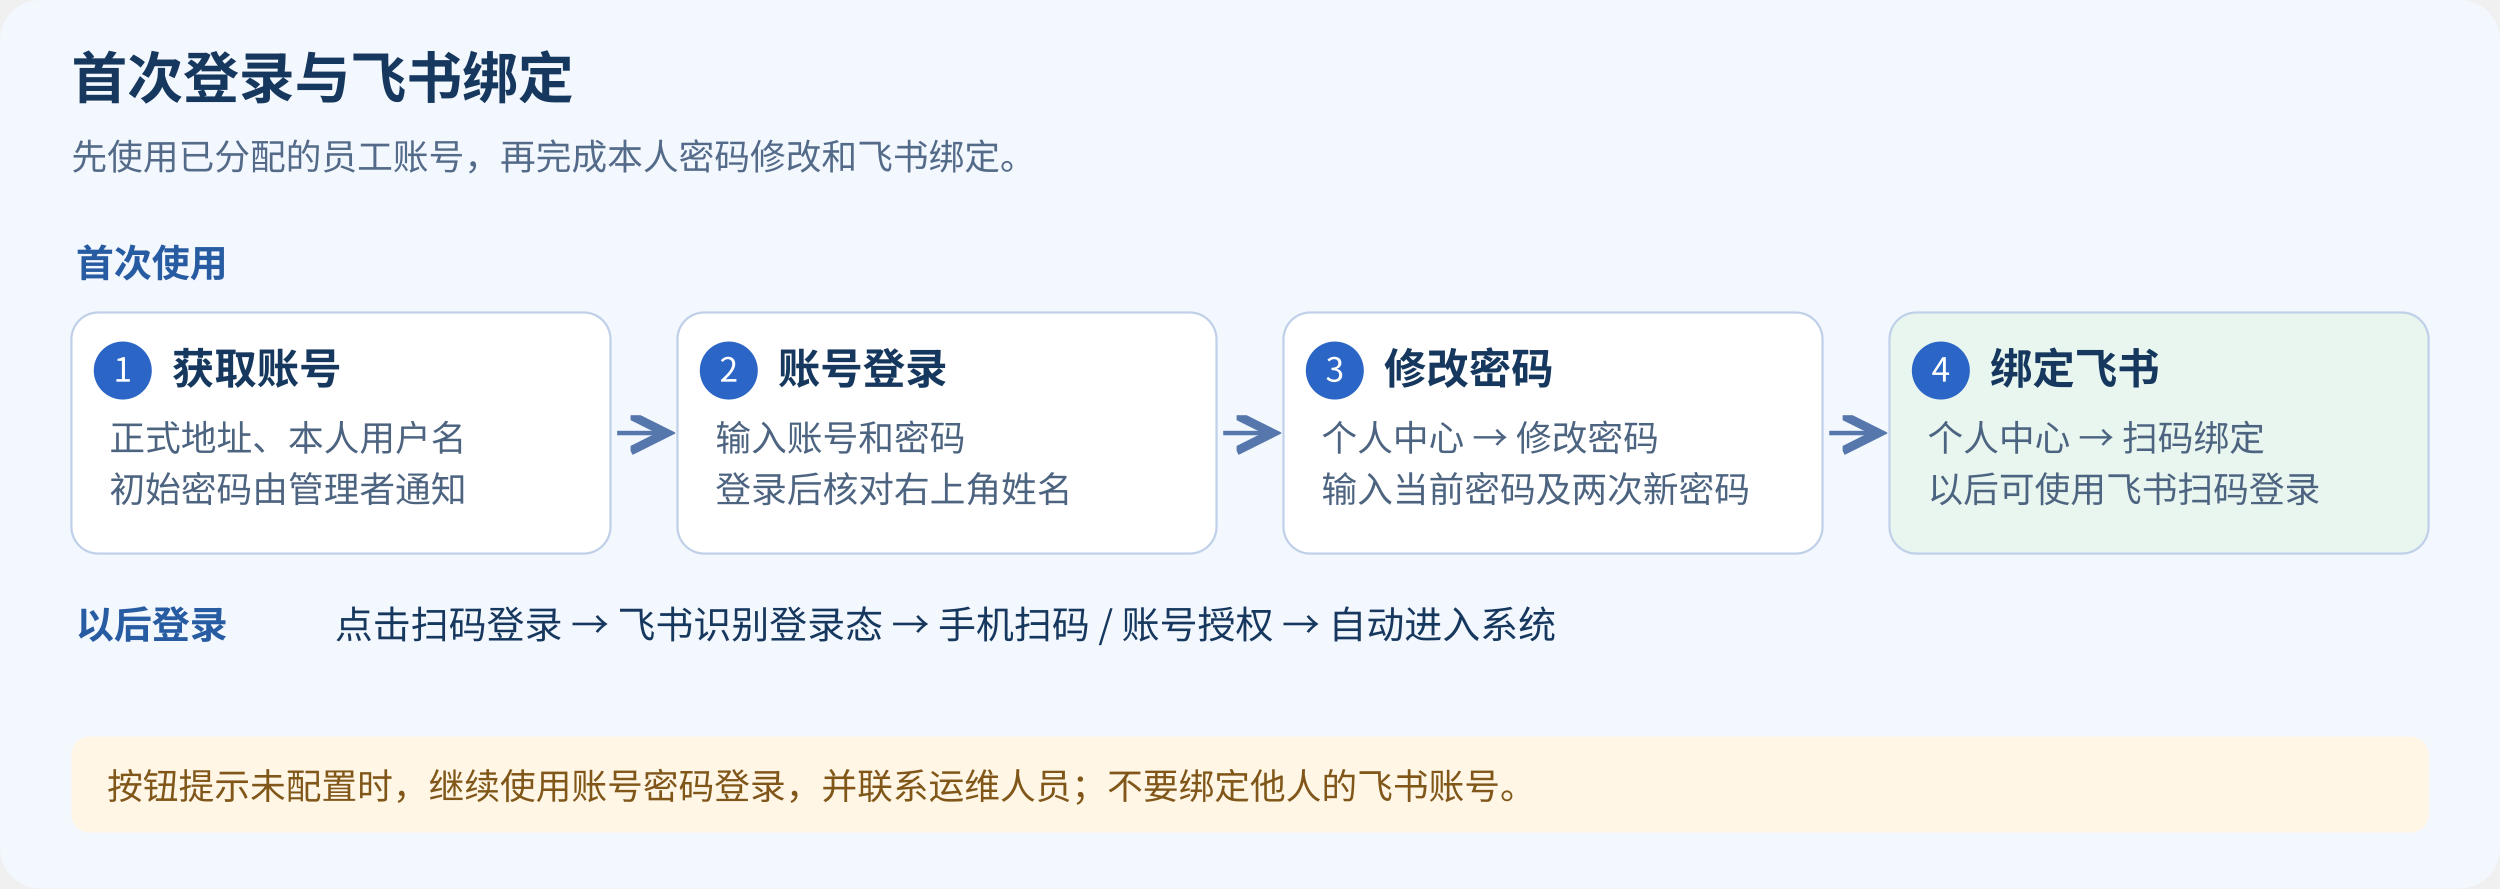
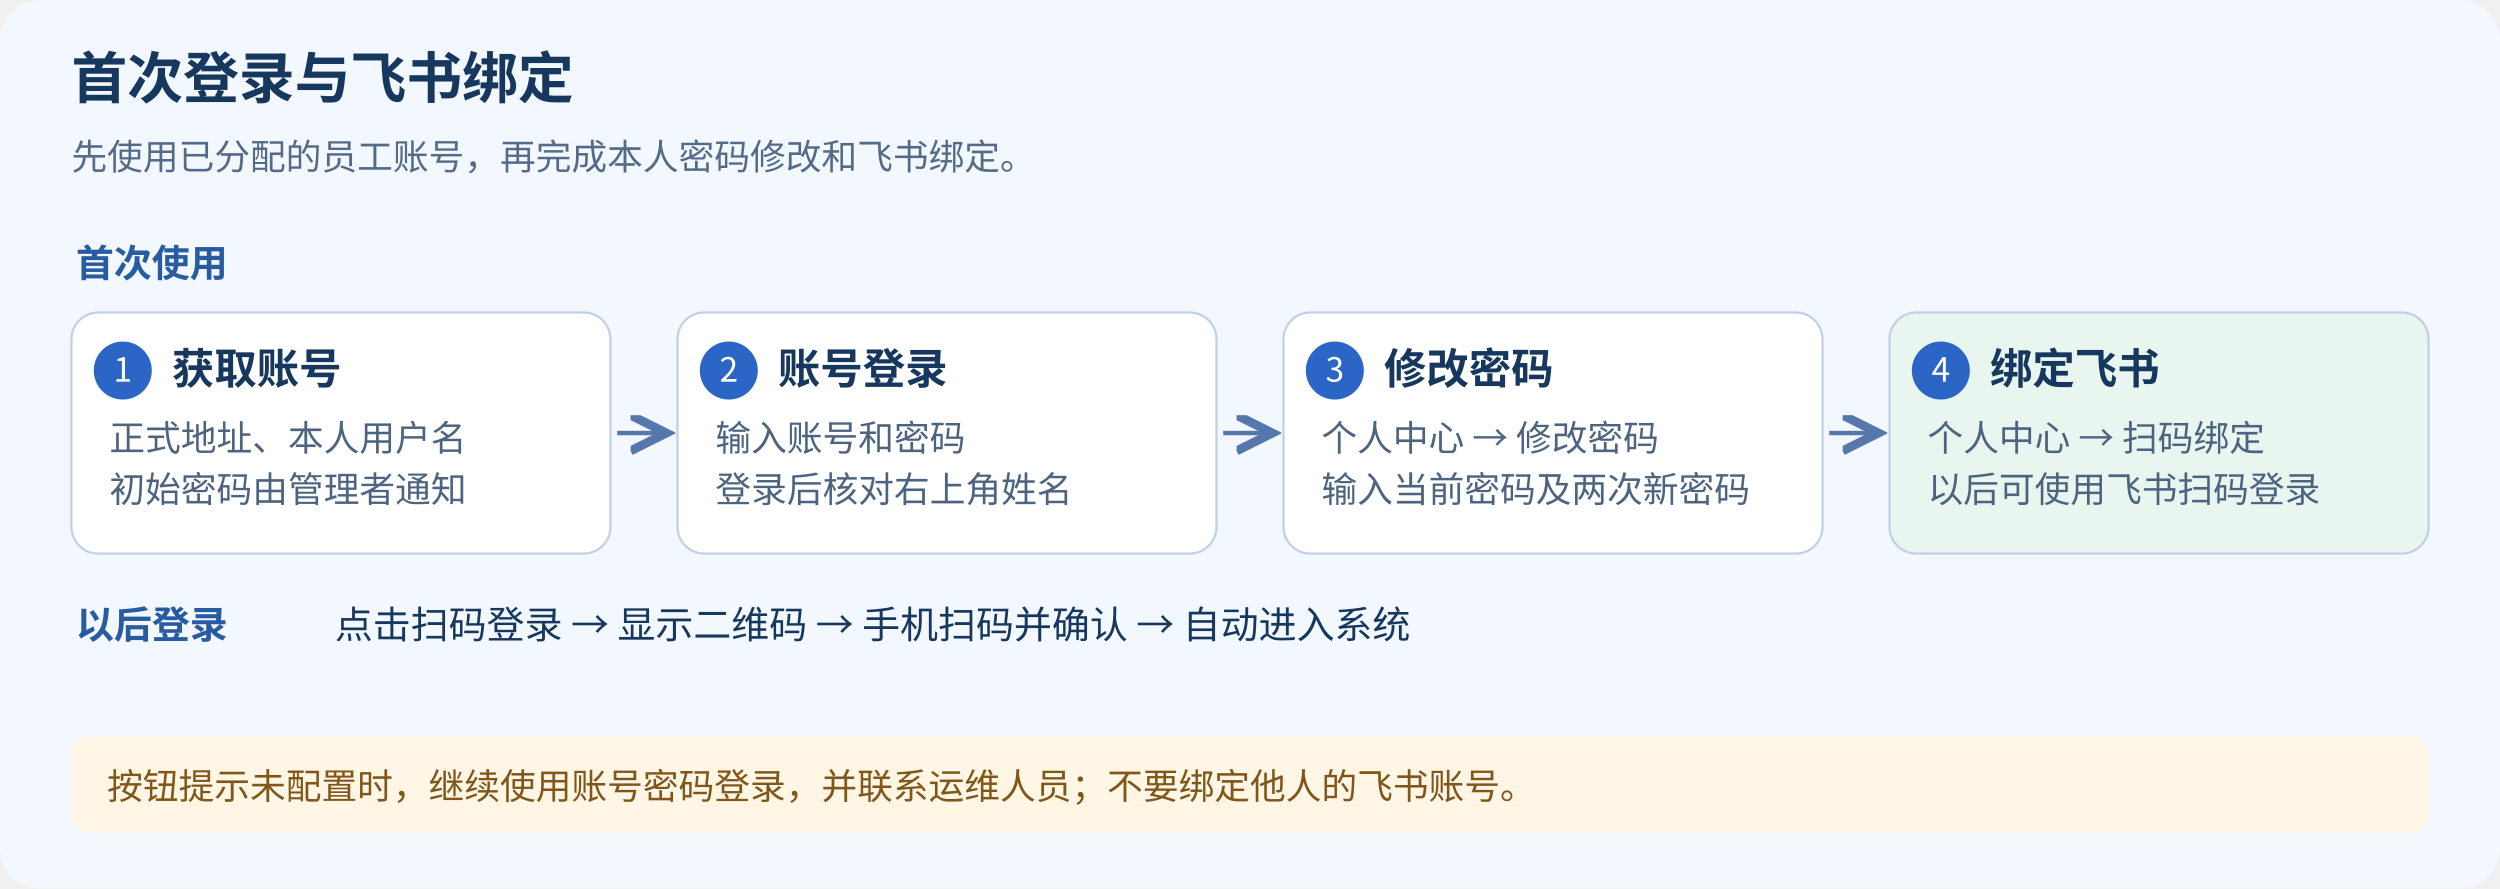
<svg xmlns="http://www.w3.org/2000/svg" width="1120" height="398" viewBox="0 0 1120 398" role="img" aria-labelledby="title desc">
  <defs>
    <marker id="arrow" markerWidth="10" markerHeight="10" refX="8" refY="4" orient="auto">
      <path d="M0 0L8 4L0 8" fill="none" stroke="#5577ac" stroke-width="2" />
    </marker>
  </defs>
  <rect width="1120" height="398" rx="18" fill="#f3f7fe" />
  <g font-family="Microsoft YaHei,Noto Sans CJK SC,sans-serif">
    <text x="32" y="44" font-size="25" font-weight="700" fill="#17385e">首次登录与飞书绑定</text>
    <text x="32" y="76" font-size="16" fill="#536b89">先使用已分配的员工账号，再完成本人密码修改和飞书绑定。</text>
    <text x="34" y="124" font-size="17" font-weight="700" fill="#285ca2">首次使用</text>
    <rect x="32.0" y="140" width="241.5" height="108" rx="12" fill="#fff" stroke="#bfd0e8" />
    <circle cx="55.0" cy="166" r="13" fill="#2b65c5" />
    <text x="55.0" y="171" text-anchor="middle" font-size="15" fill="#fff">1</text>
    <text x="77.0" y="172" font-size="19" font-weight="700" fill="#17385e">获取账号</text>
    <text x="49.0" y="202" font-size="16" fill="#4d6481">正式地址、本人用户名</text>
    <text x="49.0" y="225" font-size="16" fill="#4d6481">初始密码由管理者通知</text>
    <path d="M276.5 194H298.5" stroke="#5577ac" stroke-width="2" marker-end="url(#arrow)" />
    <rect x="303.5" y="140" width="241.5" height="108" rx="12" fill="#fff" stroke="#bfd0e8" />
    <circle cx="326.5" cy="166" r="13" fill="#2b65c5" />
    <text x="326.5" y="171" text-anchor="middle" font-size="15" fill="#fff">2</text>
    <text x="348.5" y="172" font-size="19" font-weight="700" fill="#17385e">账号登录</text>
    <text x="320.5" y="202" font-size="16" fill="#4d6481">输入账号和密码</text>
    <text x="320.5" y="225" font-size="16" fill="#4d6481">登录后核对右上角姓名</text>
    <path d="M548.0 194H570.0" stroke="#5577ac" stroke-width="2" marker-end="url(#arrow)" />
    <rect x="575.0" y="140" width="241.5" height="108" rx="12" fill="#fff" stroke="#bfd0e8" />
    <circle cx="598.0" cy="166" r="13" fill="#2b65c5" />
    <text x="598.0" y="171" text-anchor="middle" font-size="15" fill="#fff">3</text>
    <text x="620.0" y="172" font-size="19" font-weight="700" fill="#17385e">修改密码</text>
    <text x="592.0" y="202" font-size="16" fill="#4d6481">个人中心 → 修改密码</text>
    <text x="592.0" y="225" font-size="16" fill="#4d6481">输入当前密码及两次新密码</text>
    <path d="M819.5 194H841.5" stroke="#5577ac" stroke-width="2" marker-end="url(#arrow)" />
    <rect x="846.5" y="140" width="241.5" height="108" rx="12" fill="#e9f6ef" stroke="#bfd0e8" />
    <circle cx="869.5" cy="166" r="13" fill="#2b65c5" />
    <text x="869.5" y="171" text-anchor="middle" font-size="15" fill="#fff">4</text>
    <text x="891.5" y="172" font-size="19" font-weight="700" fill="#17385e">绑定飞书</text>
    <text x="863.5" y="202" font-size="16" fill="#4d6481">个人中心 → 扫码绑定</text>
    <text x="863.5" y="225" font-size="16" fill="#4d6481">以后可使用飞书扫码登录</text>
    <text x="34" y="286" font-size="17" font-weight="700" fill="#285ca2">以后登录</text>
-     <text x="150" y="286" font-size="17" fill="#17385e">点击扫码登录 → 飞书识别登录态 → 手机扫码 / 账号授权 → 自动进入系统</text>
+     <text x="150" y="286" font-size="17" fill="#17385e">点击扫码登录 → 显示二维码 → 手机扫码并确认 → 自动进入系统</text>
    <rect x="32" y="330" width="1056" height="43" rx="8" fill="#fff6e6" />
    <text x="48" y="358" font-size="16" fill="#805619">按钮提示未配置时，继续使用账号密码登录，并联系运维人员；不要绑定他人的飞书账号。</text>
  </g>
</svg>
